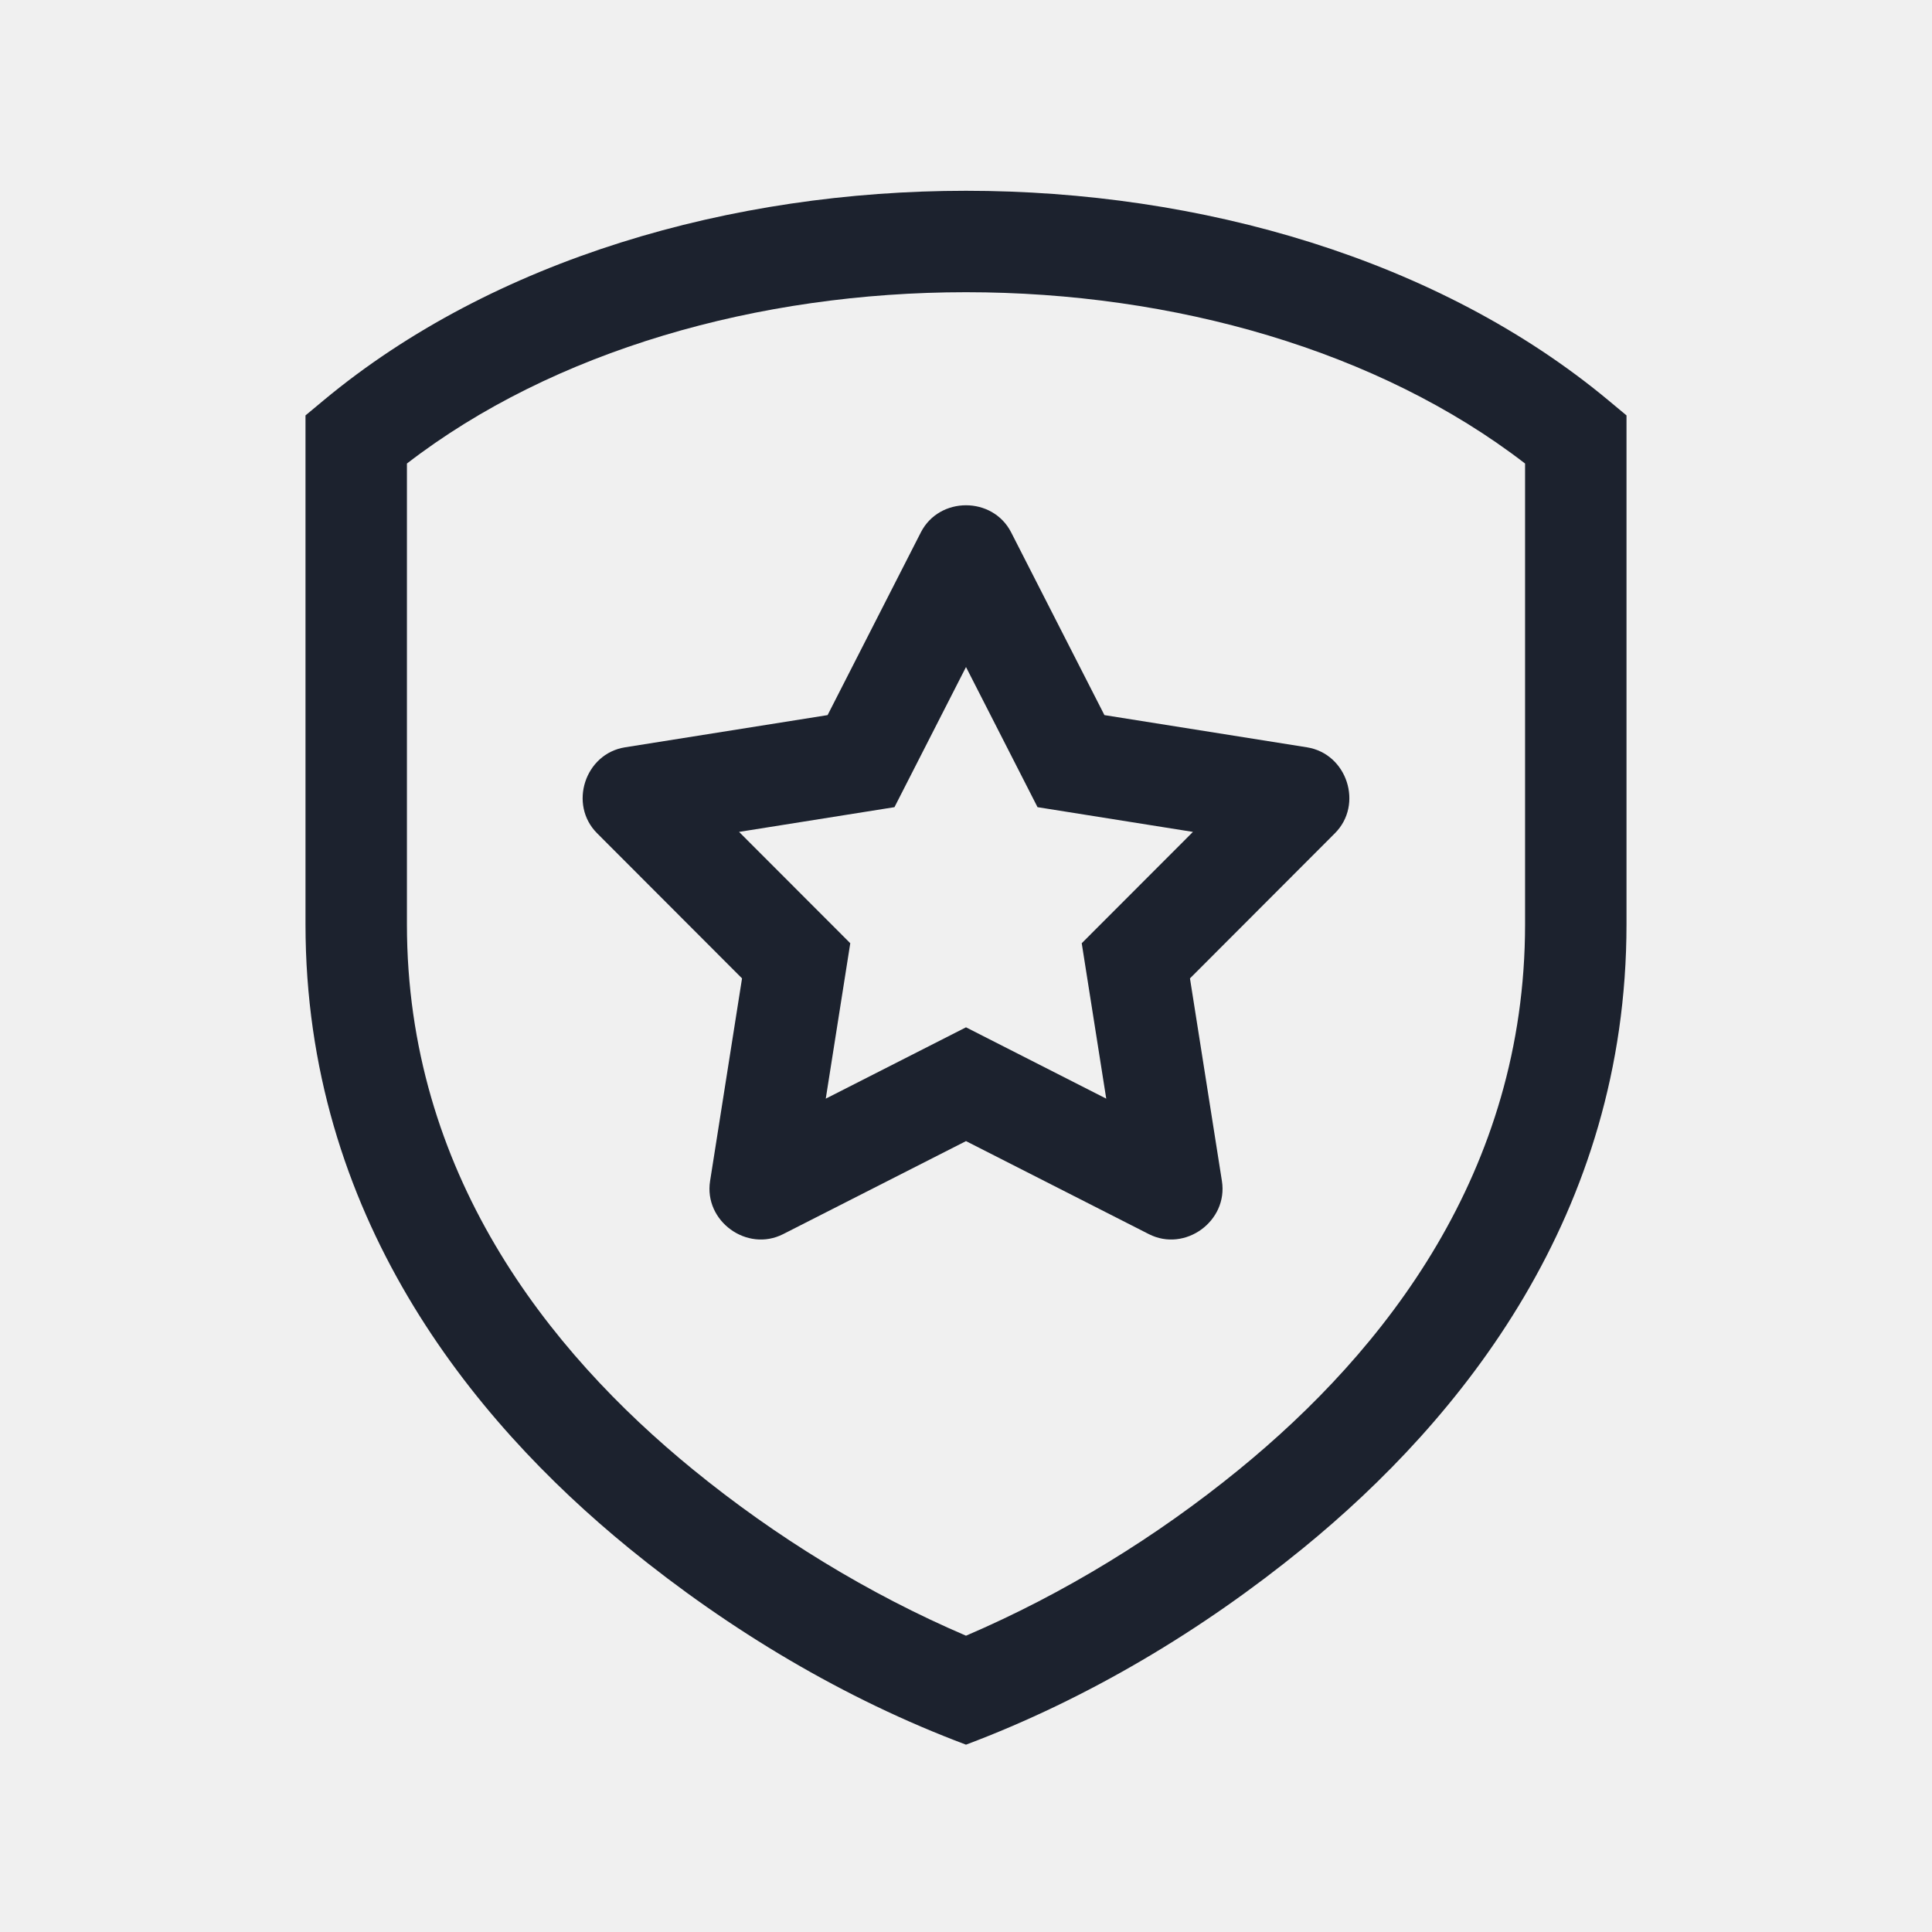
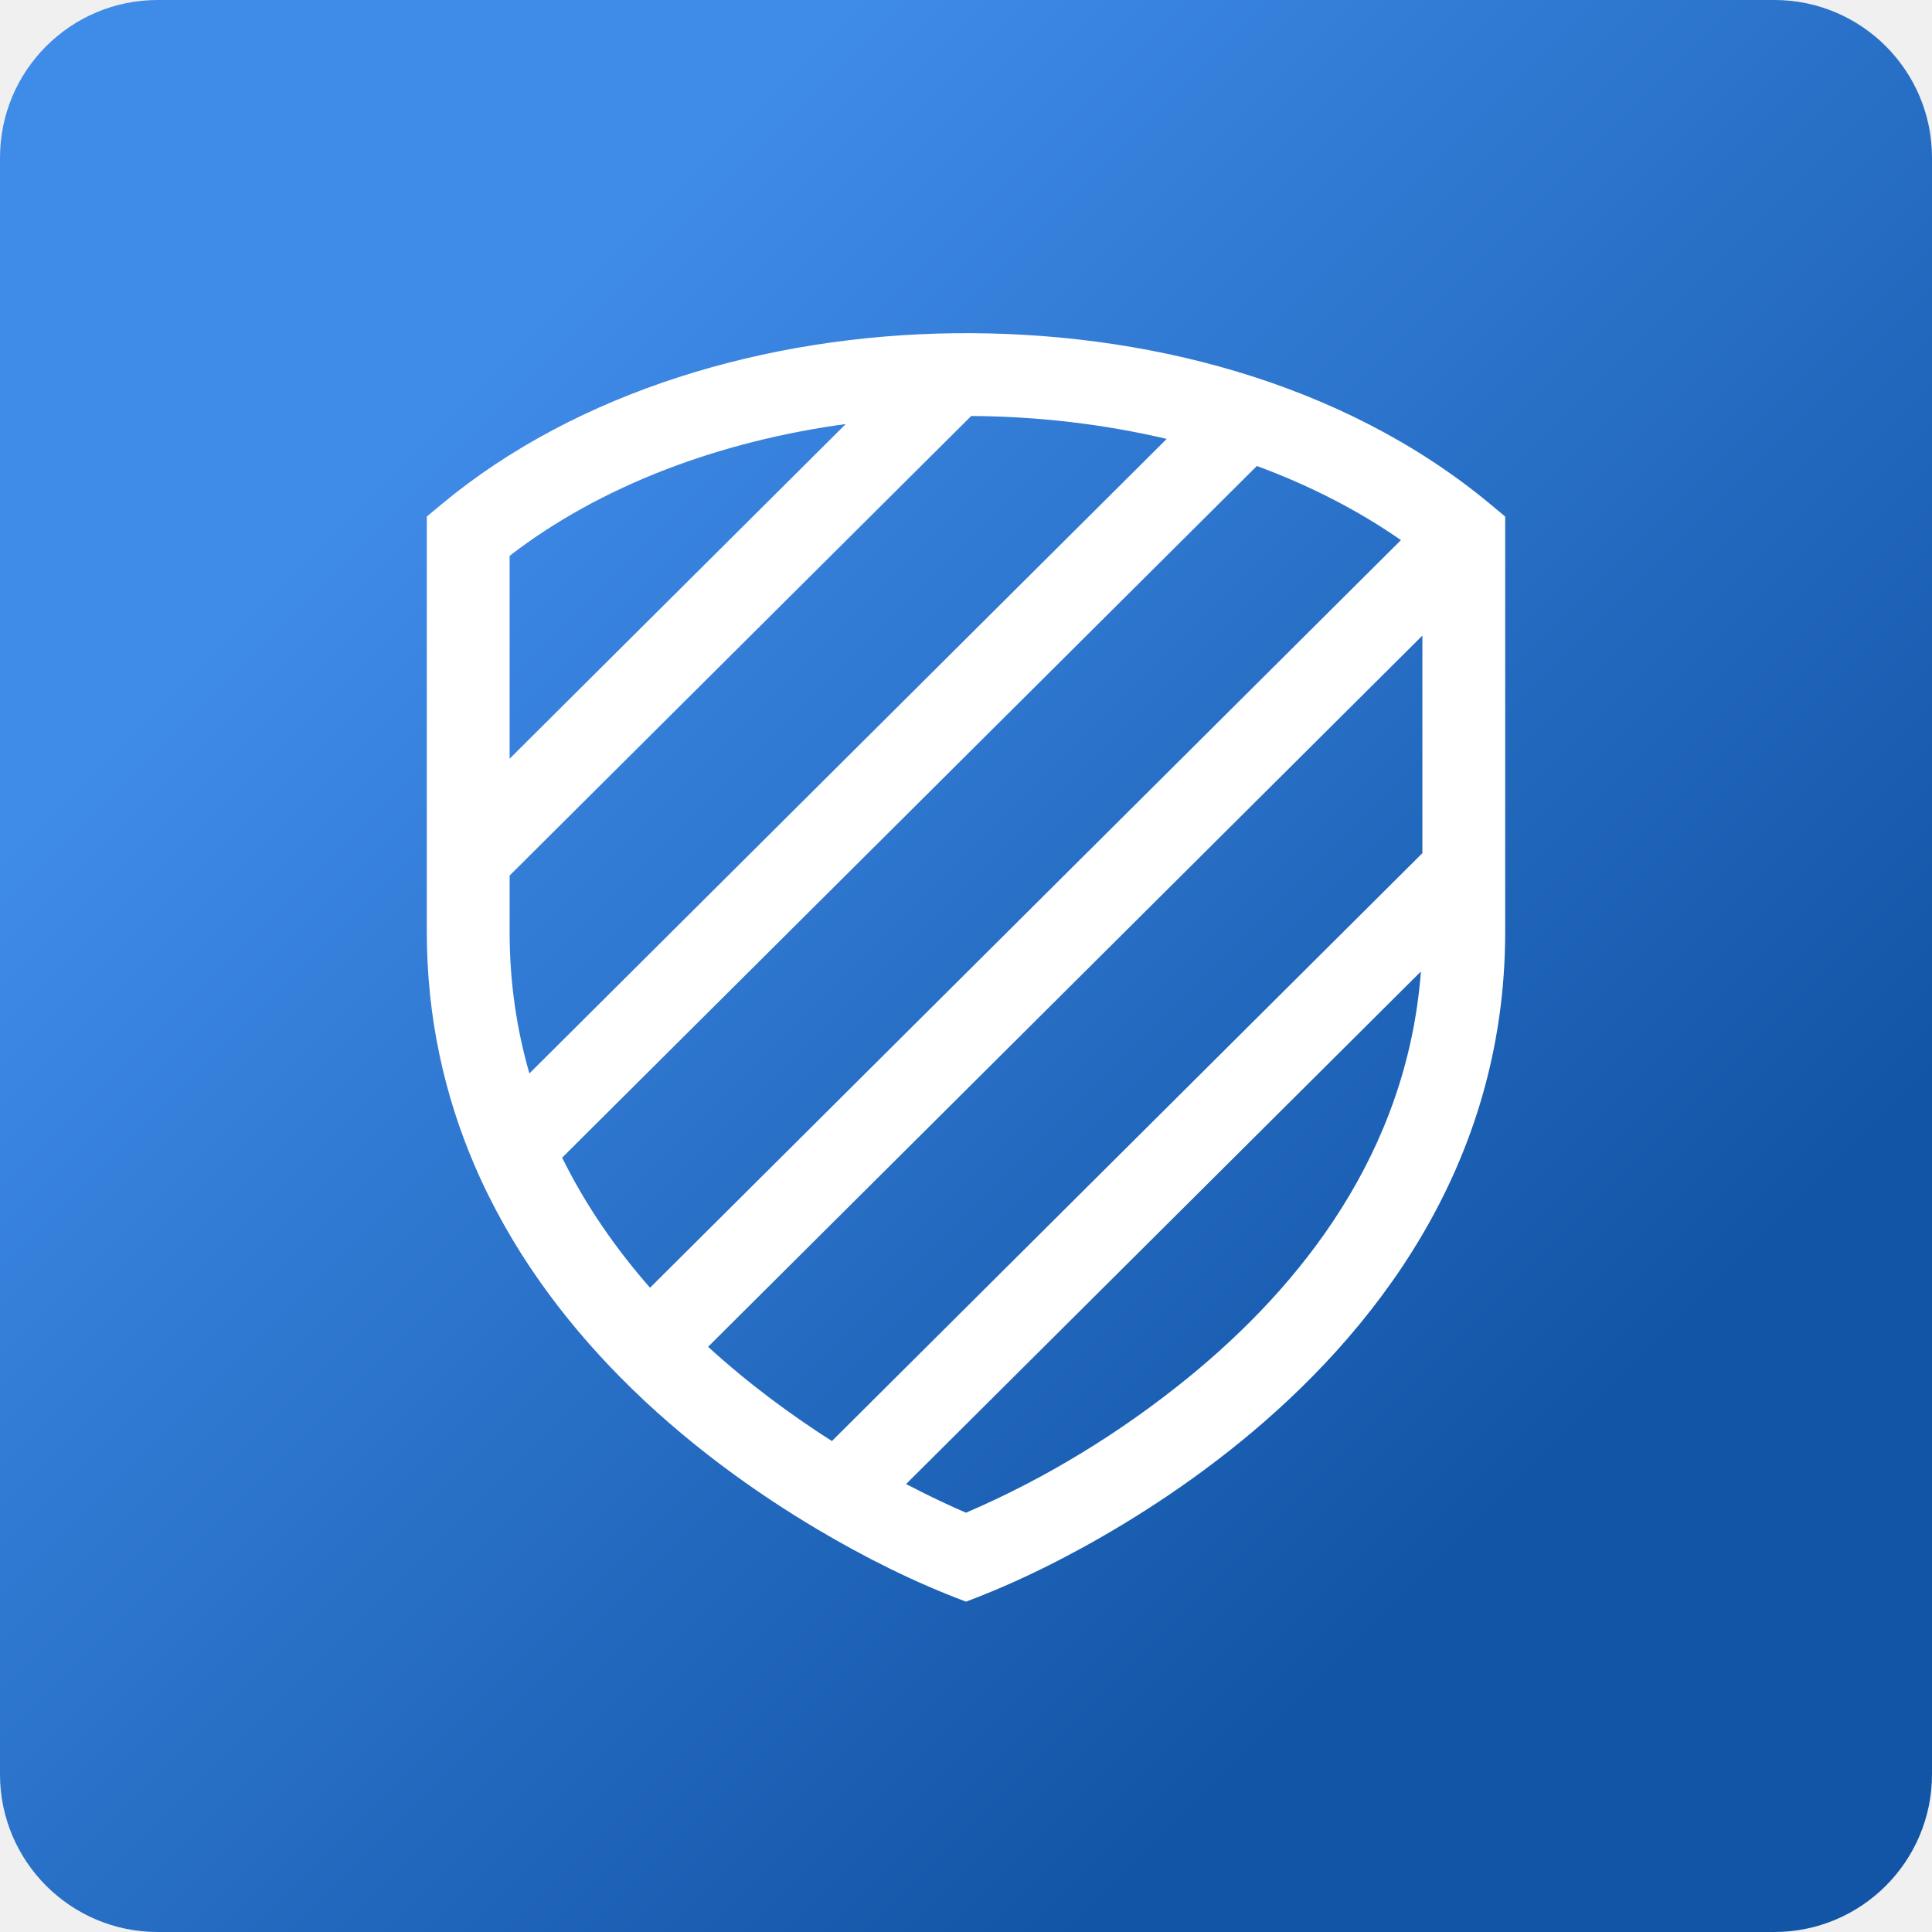
- <svg xmlns="http://www.w3.org/2000/svg" width="80" height="80" viewBox="0 0 80 80" fill="none">
-   <path d="M40 7.9C49.704 7.9 59.563 10.726 66.593 16.571L67.35 17.201V38.273C67.35 50.283 60.52 58.753 53.953 64.111C49.787 67.508 45.041 70.347 40 72.243C34.958 70.352 30.211 67.507 26.048 64.111C19.48 58.753 12.65 50.283 12.65 38.273V17.201L13.407 16.571C20.437 10.726 30.296 7.9 40 7.9ZM40 67.731C44.052 65.994 47.885 63.64 51.298 60.856C57.355 55.914 63.15 48.521 63.15 38.273V19.194C57.092 14.521 48.617 12.1 40 12.1C31.383 12.1 22.908 14.521 16.85 19.194V38.273C16.85 48.521 22.645 55.914 28.703 60.856C32.115 63.64 35.948 65.994 40 67.731Z" fill="#1C222E" />
-   <path d="M41.87 22.045L45.732 29.611L54.12 30.945C55.781 31.209 56.464 33.314 55.276 34.503L49.274 40.513L50.597 48.904C50.859 50.564 49.069 51.865 47.571 51.102L40 47.251L32.429 51.102C30.931 51.865 29.141 50.564 29.403 48.904L30.726 40.513L24.724 34.503C23.536 33.314 24.219 31.209 25.88 30.945L34.269 29.611L38.13 22.045C38.894 20.548 41.106 20.548 41.87 22.045ZM40 27.62L37.038 33.423L30.603 34.447L35.208 39.057L34.193 45.493L40 42.539L45.807 45.493L44.792 39.057L49.397 34.447L42.962 33.423L40 27.62Z" fill="#1C222E" />
+ <svg xmlns="http://www.w3.org/2000/svg" width="98" height="98" viewBox="0 0 98 98" fill="none">
+   <g clip-path="url(#clip0_10475_911)">
+     <path d="M0 8C0 3.582 3.582 0 8 0H90C94.418 0 98 3.582 98 8V90C98 94.418 94.418 98 90 98H8C3.582 98 0 94.418 0 90V8Z" fill="url(#paint0_linear_10475_911)" />
+     <path d="M48.367 16.904C57.963 16.783 68.102 19.343 75.593 25.571L76.35 26.201V47.273C76.35 59.283 69.52 67.753 62.952 73.111C59.658 75.798 56.374 77.752 53.917 79.034C52.32 79.868 50.687 80.61 49 81.243C46.368 80.256 43.851 78.993 41.435 77.558C38.411 75.762 34.758 73.206 31.419 69.815C28.549 66.9 25.885 63.343 24.064 59.095C22.567 55.602 21.65 51.664 21.65 47.273V26.201L22.407 25.571C29.286 19.852 38.872 17.024 48.367 16.904ZM49 76.731C53.052 74.994 56.885 72.64 60.298 69.856C65.953 65.243 71.379 58.493 72.075 49.278L45.961 75.277C47.276 75.966 48.34 76.448 49 76.731ZM42.198 73.097L72.15 43.276V32.24L35.917 68.316C38.015 70.231 40.196 71.82 42.198 73.097ZM32.973 65.32L71.062 27.397C68.873 25.873 66.408 24.616 63.754 23.637L28.514 58.722C29.721 61.171 31.262 63.368 32.973 65.32ZM26.854 54.449L59.18 22.264C55.982 21.51 52.629 21.12 49.264 21.101L25.85 44.412V47.273C25.85 49.852 26.215 52.24 26.854 54.449ZM25.85 38.485L42.901 21.509C36.483 22.381 30.465 24.634 25.85 28.194V38.485Z" fill="white" />
+   </g>
+   <defs>
+     <linearGradient id="paint0_linear_10475_911" x1="0" y1="0" x2="98" y2="98" gradientUnits="userSpaceOnUse">
+       <stop offset="0.22" stop-color="#3F8BE8" />
+       <stop offset="0.78" stop-color="#1255A6" />
+     </linearGradient>
+     <clipPath id="clip0_10475_911">
+       <rect width="98" height="98" fill="white" />
+     </clipPath>
+   </defs>
</svg>
